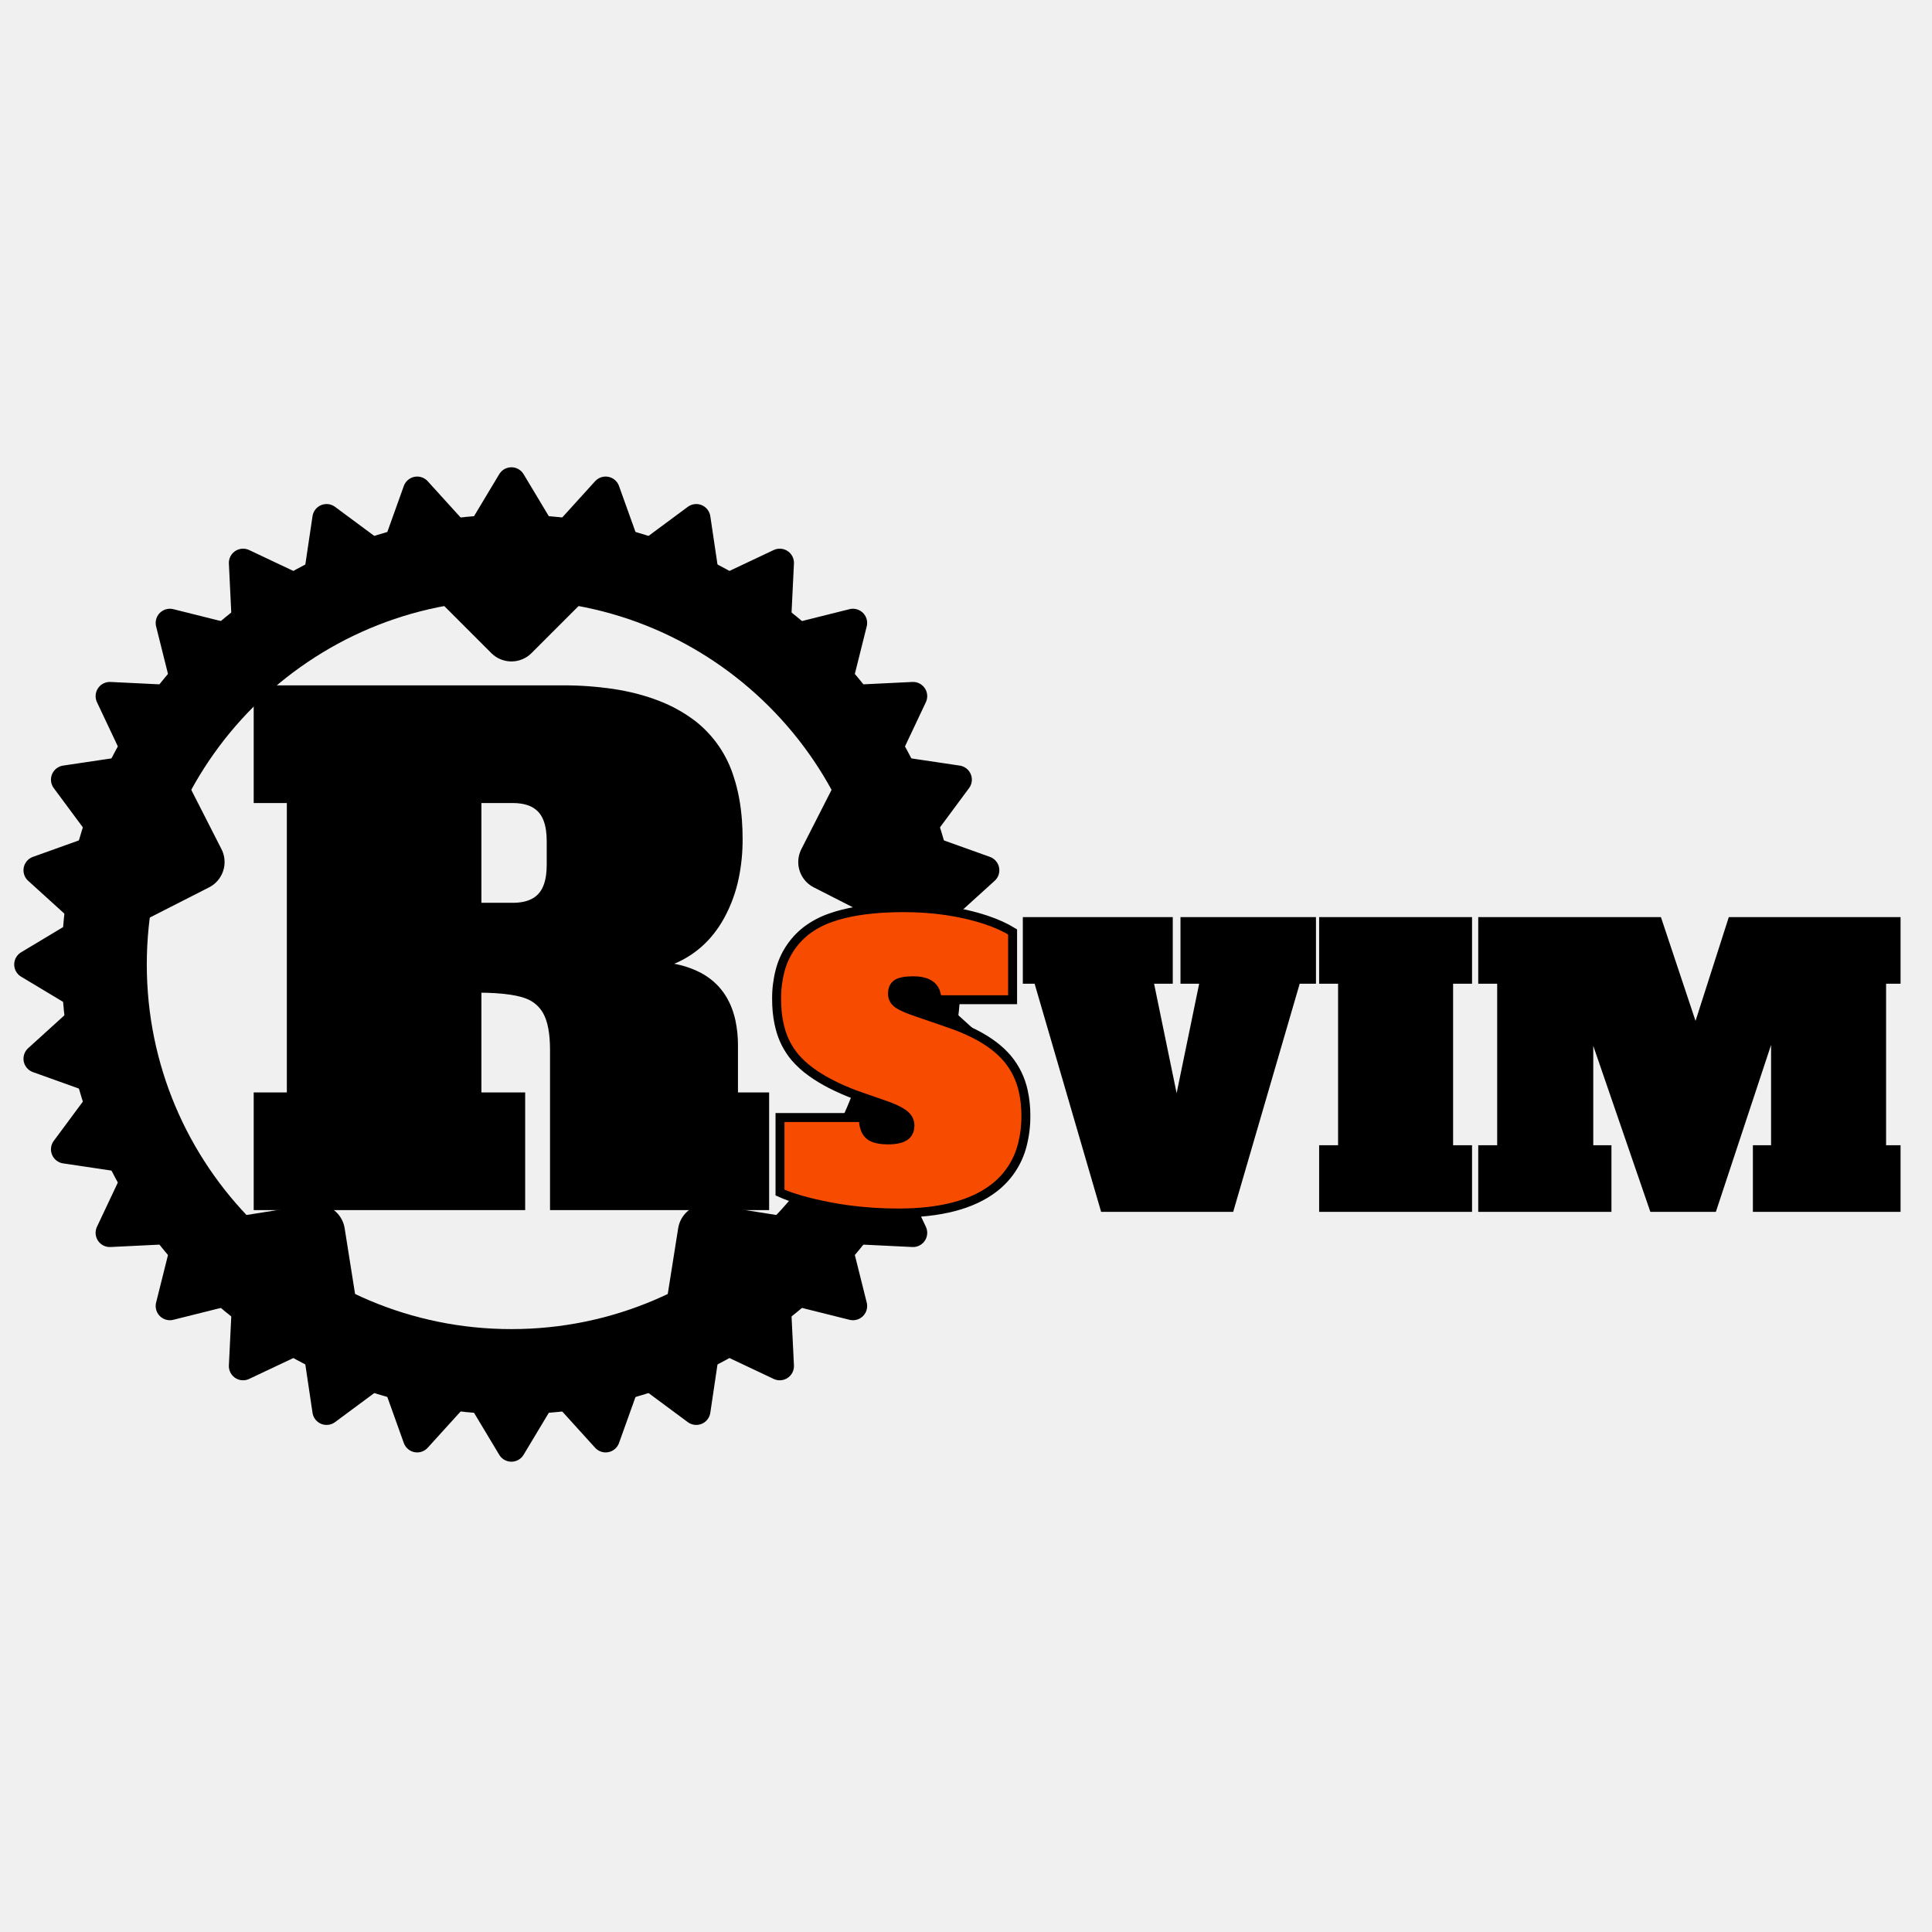
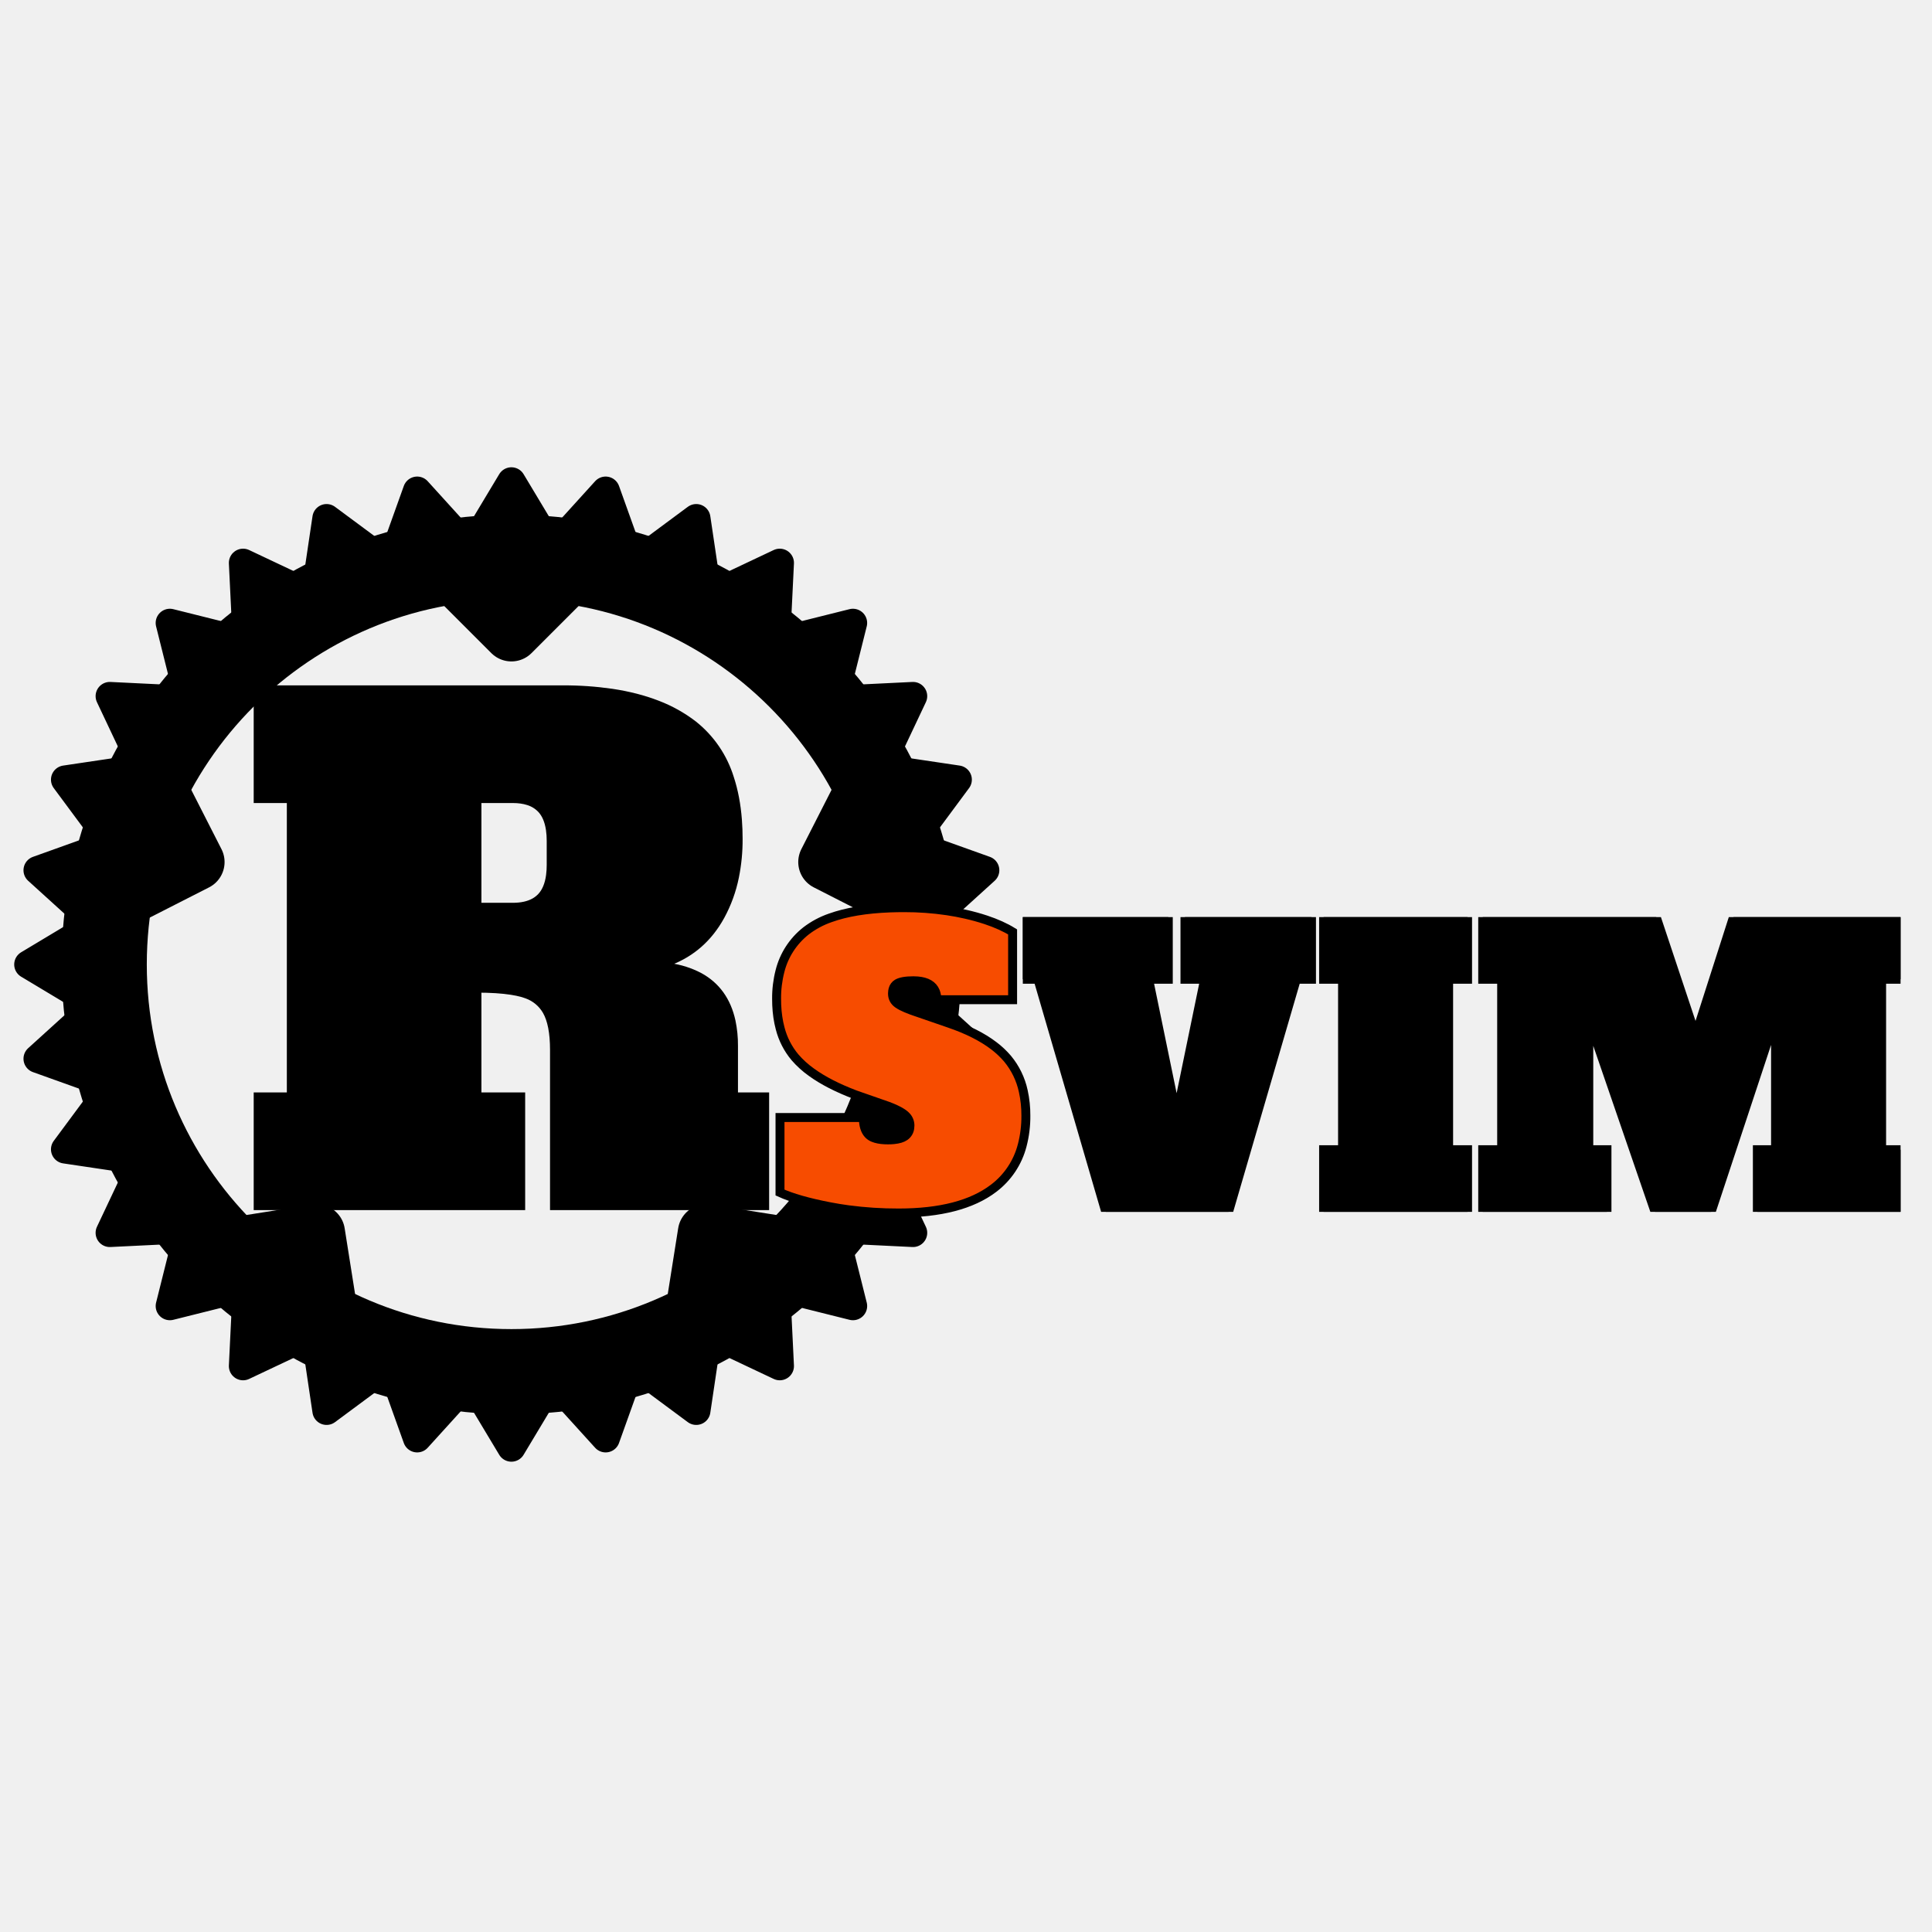
<svg xmlns="http://www.w3.org/2000/svg" width="204" height="204" viewBox="0 0 204 204" fill="none">
  <path d="M54 144.84C77.748 144.84 97 125.588 97 101.84C97 78.092 77.748 58.84 54 58.84C30.252 58.84 11 78.092 11 101.84C11 125.588 30.252 144.84 54 144.84Z" stroke="black" stroke-width="9" />
  <path d="M100 104.84L105 101.84L100 98.84V104.84Z" fill="black" stroke="black" stroke-width="3" stroke-linejoin="round" />
-   <path d="M98.53 113.757L104.02 111.79L99.701 107.872L98.53 113.757Z" fill="black" stroke="black" stroke-width="3" stroke-linejoin="round" />
-   <path d="M95.351 122.215L101.118 121.357L97.647 116.672L95.351 122.215Z" fill="black" stroke="black" stroke-width="3" stroke-linejoin="round" />
-   <path d="M90.581 129.891L96.405 130.174L93.915 124.902L90.581 129.891Z" fill="black" stroke="black" stroke-width="3" stroke-linejoin="round" />
-   <path d="M84.406 136.488L90.063 137.902L88.649 132.246L84.406 136.488Z" fill="black" stroke="black" stroke-width="3" stroke-linejoin="round" />
-   <path d="M77.061 141.754L82.334 144.245L82.05 138.421L77.061 141.754Z" fill="black" stroke="black" stroke-width="3" stroke-linejoin="round" />
+   <path d="M98.531 113.756L104.02 111.79L99.701 107.872L98.531 113.756Z" fill="black" stroke="black" stroke-width="3" stroke-linejoin="round" />
+   <path d="M95.35 122.215L101.118 121.357L97.647 116.672L95.35 122.215Z" fill="black" stroke="black" stroke-width="3" stroke-linejoin="round" />
+   <path d="M90.581 129.891L96.405 130.174L93.914 124.902L90.581 129.891Z" fill="black" stroke="black" stroke-width="3" stroke-linejoin="round" />
+   <path d="M84.406 136.488L90.063 137.902L88.648 132.246L84.406 136.488Z" fill="black" stroke="black" stroke-width="3" stroke-linejoin="round" />
+   <path d="M77.062 141.754L82.334 144.245L82.051 138.421L77.062 141.754Z" fill="black" stroke="black" stroke-width="3" stroke-linejoin="round" />
  <path d="M68.832 145.486L73.517 148.958L74.375 143.19L68.832 145.486Z" fill="black" stroke="black" stroke-width="3" stroke-linejoin="round" />
-   <path d="M60.032 147.541L63.95 151.86L65.917 146.371L60.032 147.541Z" fill="black" stroke="black" stroke-width="3" stroke-linejoin="round" />
+   <path d="M60.032 147.541L63.95 151.86L65.916 146.371L60.032 147.541Z" fill="black" stroke="black" stroke-width="3" stroke-linejoin="round" />
  <path d="M51 147.84L54 152.84L57 147.84H51Z" fill="black" stroke="black" stroke-width="3" stroke-linejoin="round" />
-   <path d="M42.084 146.371L44.051 151.86L47.969 147.541L42.084 146.371Z" fill="black" stroke="black" stroke-width="3" stroke-linejoin="round" />
-   <path d="M33.625 143.19L34.483 148.958L39.168 145.487L33.625 143.19Z" fill="black" stroke="black" stroke-width="3" stroke-linejoin="round" />
-   <path d="M25.95 138.421L25.666 144.245L30.938 141.754L25.95 138.421Z" fill="black" stroke="black" stroke-width="3" stroke-linejoin="round" />
-   <path d="M19.352 132.246L17.938 137.902L23.594 136.488L19.352 132.246Z" fill="black" stroke="black" stroke-width="3" stroke-linejoin="round" />
+   <path d="M42.084 146.371L44.05 151.86L47.968 147.541L42.084 146.371Z" fill="black" stroke="black" stroke-width="3" stroke-linejoin="round" />
+   <path d="M33.625 143.19L34.483 148.958L39.168 145.486L33.625 143.19Z" fill="black" stroke="black" stroke-width="3" stroke-linejoin="round" />
+   <path d="M25.95 138.421L25.666 144.245L30.939 141.754L25.95 138.421Z" fill="black" stroke="black" stroke-width="3" stroke-linejoin="round" />
+   <path d="M19.352 132.246L17.938 137.902L23.595 136.488L19.352 132.246Z" fill="black" stroke="black" stroke-width="3" stroke-linejoin="round" />
  <path d="M14.085 124.902L11.595 130.174L17.419 129.891L14.085 124.902Z" fill="black" stroke="black" stroke-width="3" stroke-linejoin="round" />
  <path d="M10.353 116.672L6.882 121.357L12.649 122.215L10.353 116.672Z" fill="black" stroke="black" stroke-width="3" stroke-linejoin="round" />
-   <path d="M8.299 107.872L3.98 111.79L9.47 113.757L8.299 107.872Z" fill="black" stroke="black" stroke-width="3" stroke-linejoin="round" />
-   <path d="M8 98.84L3 101.84L8 104.84V98.84Z" fill="black" stroke="black" stroke-width="3" stroke-linejoin="round" />
-   <path d="M9.47 89.924L3.98 91.891L8.299 95.808L9.47 89.924Z" fill="black" stroke="black" stroke-width="3" stroke-linejoin="round" />
-   <path d="M12.649 81.465L6.882 82.323L10.353 87.008L12.649 81.465Z" fill="black" stroke="black" stroke-width="3" stroke-linejoin="round" />
-   <path d="M17.42 73.789L11.596 73.506L14.086 78.778L17.42 73.789Z" fill="black" stroke="black" stroke-width="3" stroke-linejoin="round" />
-   <path d="M23.594 67.192L17.938 65.778L19.352 71.434L23.594 67.192Z" fill="black" stroke="black" stroke-width="3" stroke-linejoin="round" />
+   <path d="M8.299 107.872L3.98 111.79L9.469 113.756L8.299 107.872Z" fill="black" stroke="black" stroke-width="3" stroke-linejoin="round" />
+   <path d="M8 98.84L3 101.84L8 104.84L8 98.84Z" fill="black" stroke="black" stroke-width="3" stroke-linejoin="round" />
+   <path d="M9.469 89.924L3.98 91.89L8.299 95.808L9.469 89.924Z" fill="black" stroke="black" stroke-width="3" stroke-linejoin="round" />
+   <path d="M12.65 81.465L6.882 82.323L10.354 87.008L12.65 81.465Z" fill="black" stroke="black" stroke-width="3" stroke-linejoin="round" />
+   <path d="M17.419 73.789L11.595 73.506L14.086 78.778L17.419 73.789Z" fill="black" stroke="black" stroke-width="3" stroke-linejoin="round" />
+   <path d="M23.594 67.192L17.937 65.778L19.352 71.434L23.594 67.192Z" fill="black" stroke="black" stroke-width="3" stroke-linejoin="round" />
  <path d="M30.938 61.926L25.666 59.435L25.949 65.259L30.938 61.926Z" fill="black" stroke="black" stroke-width="3" stroke-linejoin="round" />
-   <path d="M39.168 58.193L34.483 54.722L33.625 60.489L39.168 58.193Z" fill="black" stroke="black" stroke-width="3" stroke-linejoin="round" />
-   <path d="M47.969 56.139L44.051 51.82L42.084 57.309L47.969 56.139Z" fill="black" stroke="black" stroke-width="3" stroke-linejoin="round" />
+   <path d="M39.168 58.194L34.483 54.722L33.625 60.49L39.168 58.194Z" fill="black" stroke="black" stroke-width="3" stroke-linejoin="round" />
+   <path d="M47.968 56.139L44.05 51.82L42.084 57.309L47.968 56.139Z" fill="black" stroke="black" stroke-width="3" stroke-linejoin="round" />
  <path d="M57 55.84L54 50.84L51 55.84H57Z" fill="black" stroke="black" stroke-width="3" stroke-linejoin="round" />
-   <path d="M65.916 57.309L63.949 51.82L60.031 56.138L65.916 57.309Z" fill="black" stroke="black" stroke-width="3" stroke-linejoin="round" />
-   <path d="M74.375 60.489L73.517 54.722L68.832 58.193L74.375 60.489Z" fill="black" stroke="black" stroke-width="3" stroke-linejoin="round" />
+   <path d="M65.916 57.309L63.95 51.82L60.032 56.139L65.916 57.309Z" fill="black" stroke="black" stroke-width="3" stroke-linejoin="round" />
+   <path d="M74.375 60.49L73.517 54.722L68.832 58.194L74.375 60.49Z" fill="black" stroke="black" stroke-width="3" stroke-linejoin="round" />
  <path d="M82.05 65.259L82.334 59.435L77.061 61.926L82.05 65.259Z" fill="black" stroke="black" stroke-width="3" stroke-linejoin="round" />
  <path d="M88.648 71.434L90.062 65.778L84.405 67.192L88.648 71.434Z" fill="black" stroke="black" stroke-width="3" stroke-linejoin="round" />
  <path d="M93.915 78.778L96.405 73.506L90.581 73.789L93.915 78.778Z" fill="black" stroke="black" stroke-width="3" stroke-linejoin="round" />
  <path d="M97.647 87.008L101.118 82.323L95.351 81.465L97.647 87.008Z" fill="black" stroke="black" stroke-width="3" stroke-linejoin="round" />
-   <path d="M99.702 95.808L104.02 91.891L98.531 89.924L99.702 95.808Z" fill="black" stroke="black" stroke-width="3" stroke-linejoin="round" />
+   <path d="M99.701 95.808L104.02 91.89L98.531 89.924L99.701 95.808Z" fill="black" stroke="black" stroke-width="3" stroke-linejoin="round" />
  <path d="M47 59.84L54 66.84L61 59.84H47Z" fill="black" stroke="black" stroke-width="6" stroke-linejoin="round" />
  <path d="M91.781 82.204L87.287 91.024L96.108 95.519L91.781 82.204Z" fill="black" stroke="black" stroke-width="6" stroke-linejoin="round" />
-   <path d="M84.35 131.704L74.572 130.156L73.023 139.933L84.35 131.704Z" fill="black" stroke="black" stroke-width="6" stroke-linejoin="round" />
+   <path d="M84.35 131.704L74.573 130.156L73.024 139.933L84.35 131.704Z" fill="black" stroke="black" stroke-width="6" stroke-linejoin="round" />
  <path d="M34.977 139.933L33.428 130.156L23.65 131.704L34.977 139.933Z" fill="black" stroke="black" stroke-width="6" stroke-linejoin="round" />
  <path d="M11.893 95.519L20.713 91.024L16.219 82.204L11.893 95.519Z" fill="black" stroke="black" stroke-width="6" stroke-linejoin="round" />
-   <path fill-rule="evenodd" clip-rule="evenodd" d="M27.26 127.3V115.82H30.76V84.32H27.26V72.84H59.39C61.129 72.831 62.866 72.951 64.587 73.198C66.357 73.463 67.958 73.875 69.391 74.434C70.75 74.952 72.026 75.665 73.18 76.55C75.003 77.997 76.345 79.962 77.029 82.186C77.463 83.502 77.742 84.968 77.866 86.584C77.916 87.252 77.941 87.921 77.94 88.59C77.947 89.931 77.817 91.268 77.552 92.582C77.261 94.026 76.754 95.417 76.05 96.71C74.79 98.997 72.993 100.584 70.66 101.47L70.73 102.17C71.804 102.32 72.844 102.652 73.807 103.152C75.59 104.117 76.719 105.682 77.193 107.846C77.371 108.696 77.457 109.562 77.45 110.43V115.82H80.74V127.3H58.55V110.85C58.55 109.03 58.281 107.654 57.745 106.72C57.279 105.911 56.542 105.294 55.664 104.977C55.52 104.922 55.373 104.873 55.225 104.83C54.826 104.72 54.422 104.634 54.013 104.572C53.021 104.418 51.804 104.34 50.36 104.34V115.82H54.98V127.3H27.26ZM50.36 95.8H54.14C55.086 95.8 55.866 95.624 56.481 95.271C56.742 95.122 56.979 94.935 57.185 94.715C57.684 94.182 57.999 93.426 58.13 92.447C58.178 92.074 58.201 91.697 58.2 91.32V88.8C58.202 88.388 58.174 87.976 58.115 87.567C57.976 86.641 57.666 85.92 57.185 85.405C56.8 85.002 56.318 84.706 55.784 84.547C55.306 84.396 54.758 84.32 54.14 84.32H50.36V95.8Z" fill="black" stroke="black" stroke-width="0.945" stroke-linecap="round" />
-   <path fill-rule="evenodd" clip-rule="evenodd" d="M82.361 125.92V118H91.16C91.16 118.827 91.347 119.427 91.721 119.8C91.862 119.938 92.03 120.046 92.213 120.119C92.528 120.25 92.93 120.328 93.419 120.352C93.533 120.358 93.647 120.36 93.76 120.36C93.964 120.361 94.167 120.352 94.37 120.333C94.885 120.284 95.276 120.166 95.54 119.98C95.685 119.879 95.807 119.749 95.897 119.597C95.987 119.446 96.043 119.276 96.062 119.101C96.075 119.015 96.081 118.927 96.081 118.84C96.081 118.649 96.043 118.459 95.967 118.283C95.892 118.107 95.781 117.948 95.641 117.817C95.615 117.791 95.588 117.765 95.561 117.74C95.45 117.644 95.332 117.557 95.207 117.48C94.856 117.257 94.374 117.03 93.76 116.8L90.32 115.6C88.441 114.889 86.898 114.098 85.691 113.226C85.046 112.769 84.458 112.237 83.941 111.64C83.193 110.747 82.657 109.698 82.371 108.569C82.17 107.815 82.051 106.994 82.013 106.106C82.005 105.898 82 105.689 82.001 105.48C81.991 104.486 82.112 103.496 82.359 102.533C82.78 100.858 83.744 99.37 85.1 98.3C85.881 97.7 86.754 97.232 87.686 96.912C89.355 96.311 91.451 95.963 93.972 95.867C94.462 95.849 94.951 95.84 95.441 95.84C96.975 95.836 98.508 95.947 100.027 96.171C100.682 96.27 101.334 96.393 101.981 96.54C102.695 96.701 103.402 96.897 104.099 97.126C105.194 97.491 106.135 97.916 106.921 98.4V105.56H98.921C98.927 105.261 98.874 104.964 98.766 104.685C98.493 104.027 97.864 103.658 96.876 103.577C96.731 103.566 96.586 103.56 96.441 103.56C96.255 103.56 96.069 103.566 95.883 103.579C95.518 103.606 95.219 103.661 94.987 103.745C94.902 103.775 94.819 103.814 94.74 103.86C94.631 103.926 94.535 104.013 94.459 104.116C94.382 104.219 94.327 104.337 94.296 104.461C94.264 104.579 94.246 104.71 94.242 104.853C94.241 104.875 94.24 104.898 94.24 104.92C94.24 105.373 94.434 105.733 94.82 106C94.944 106.084 95.072 106.16 95.204 106.228C95.494 106.379 95.858 106.534 96.296 106.693C96.437 106.744 96.579 106.793 96.721 106.84L100.201 108.04C102.137 108.698 103.713 109.49 104.93 110.417C105.462 110.817 105.948 111.274 106.381 111.78C107.205 112.772 107.777 113.949 108.048 115.21C108.235 116.061 108.327 116.929 108.321 117.8C108.331 118.857 108.201 119.91 107.935 120.933C107.469 122.749 106.399 124.353 104.901 125.48C102.621 127.213 99.281 128.08 94.88 128.08C93.107 128.084 91.335 127.971 89.576 127.739C88.922 127.651 88.269 127.545 87.621 127.42C85.341 126.98 83.587 126.48 82.361 125.92Z" fill="#F74C00" stroke="black" stroke-width="0.945" stroke-linecap="round" />
-   <mask id="mask0_8_474" style="mask-type:luminance" maskUnits="userSpaceOnUse" x="108" y="96" width="93" height="32">
-     <path d="M200.68 96.84H108V127.96H200.68V96.84Z" fill="white" />
-   </mask>
-   <g mask="url(#mask0_8_474)">
+   <path fill-rule="evenodd" clip-rule="evenodd" d="M27.26 127.3V115.82H30.76V84.32H27.26V72.841H59.39C61.129 72.831 62.866 72.951 64.587 73.198C66.357 73.463 67.958 73.875 69.391 74.434C70.75 74.952 72.026 75.665 73.18 76.55C75.003 77.997 76.345 79.962 77.029 82.186C77.463 83.502 77.742 84.968 77.866 86.585C77.916 87.252 77.941 87.921 77.94 88.591C77.947 89.931 77.817 91.269 77.552 92.582C77.261 94.026 76.754 95.418 76.05 96.71C74.79 98.997 72.993 100.584 70.66 101.47L70.73 102.17C71.804 102.32 72.844 102.652 73.807 103.152C75.59 104.117 76.719 105.682 77.193 107.846C77.371 108.696 77.457 109.562 77.45 110.43V115.82H80.74V127.3H58.55V110.85C58.55 109.03 58.281 107.654 57.745 106.72C57.279 105.911 56.542 105.294 55.664 104.977C55.52 104.922 55.373 104.873 55.225 104.83C54.826 104.72 54.422 104.634 54.013 104.572C53.021 104.418 51.804 104.34 50.36 104.34V115.82H54.98V127.3H27.26ZM50.36 95.8H54.14C55.086 95.8 55.866 95.624 56.481 95.272C56.742 95.122 56.979 94.935 57.185 94.716C57.684 94.182 57.999 93.426 58.13 92.448C58.178 92.074 58.201 91.697 58.2 91.32V88.8C58.202 88.388 58.174 87.976 58.115 87.567C57.976 86.641 57.666 85.92 57.185 85.406C56.8 85.002 56.318 84.707 55.784 84.547C55.306 84.396 54.758 84.32 54.14 84.32H50.36V95.8Z" fill="black" stroke="black" stroke-width="0.945" stroke-linecap="round" />
+   <path fill-rule="evenodd" clip-rule="evenodd" d="M82.361 125.92V118H91.16C91.16 118.827 91.347 119.427 91.721 119.8C91.862 119.937 92.03 120.046 92.213 120.119C92.528 120.25 92.93 120.328 93.419 120.352C93.533 120.358 93.647 120.36 93.76 120.36C93.964 120.361 94.167 120.352 94.37 120.333C94.885 120.284 95.276 120.166 95.54 119.98C95.685 119.879 95.807 119.749 95.897 119.597C95.987 119.445 96.043 119.276 96.062 119.101C96.075 119.015 96.081 118.927 96.081 118.84C96.081 118.649 96.043 118.459 95.967 118.283C95.892 118.107 95.781 117.948 95.641 117.817C95.615 117.791 95.588 117.765 95.561 117.74C95.45 117.644 95.332 117.557 95.207 117.48C94.856 117.257 94.374 117.03 93.76 116.8L90.32 115.6C88.441 114.889 86.898 114.098 85.691 113.226C85.046 112.769 84.458 112.237 83.941 111.64C83.193 110.747 82.657 109.698 82.371 108.569C82.17 107.815 82.051 106.994 82.013 106.106C82.005 105.898 82 105.689 82.001 105.48C81.991 104.486 82.112 103.496 82.359 102.533C82.78 100.858 83.744 99.37 85.1 98.3C85.881 97.7 86.754 97.231 87.686 96.912C89.355 96.311 91.451 95.962 93.972 95.867C94.462 95.849 94.951 95.84 95.441 95.84C96.975 95.836 98.508 95.946 100.027 96.171C100.682 96.269 101.334 96.393 101.981 96.54C102.695 96.701 103.402 96.897 104.099 97.126C105.194 97.491 106.135 97.915 106.921 98.4V105.56H98.921C98.927 105.261 98.874 104.964 98.766 104.685C98.493 104.027 97.864 103.658 96.876 103.577C96.731 103.565 96.586 103.56 96.441 103.56C96.255 103.56 96.069 103.566 95.883 103.579C95.518 103.606 95.219 103.661 94.987 103.745C94.902 103.775 94.819 103.814 94.74 103.86C94.631 103.926 94.535 104.013 94.459 104.116C94.382 104.219 94.327 104.337 94.296 104.461C94.264 104.579 94.246 104.71 94.242 104.853C94.241 104.875 94.24 104.898 94.24 104.92C94.24 105.373 94.434 105.733 94.82 106C94.944 106.084 95.072 106.16 95.204 106.228C95.494 106.379 95.858 106.534 96.296 106.693C96.437 106.744 96.579 106.793 96.721 106.84L100.201 108.04C102.137 108.698 103.713 109.49 104.93 110.417C105.462 110.817 105.948 111.274 106.381 111.78C107.205 112.772 107.777 113.949 108.048 115.21C108.235 116.06 108.327 116.929 108.321 117.8C108.331 118.857 108.201 119.91 107.935 120.933C107.469 122.749 106.399 124.353 104.901 125.48C102.621 127.213 99.281 128.08 94.88 128.08C93.107 128.084 91.335 127.971 89.576 127.739C88.922 127.651 88.269 127.545 87.621 127.42C85.341 126.98 83.587 126.48 82.361 125.92Z" fill="#F74C00" stroke="black" stroke-width="0.945" stroke-linecap="round" />
+   <g clip-path="url(#clip0_15_2)">
    <path fill-rule="evenodd" clip-rule="evenodd" d="M200.68 96.84V103.4H198.68V121.4H200.68V127.96H185.56V121.4H187.48V107.4L180.68 127.96H174.76L167.76 107.6V121.4H169.68V127.96H156.56V121.4H158.56V103.4H156.56V96.84H174.88L179.04 109.32L183.04 96.84H200.68ZM125.12 103.4V96.84H138.48V103.4H136.88L129.72 127.96H116.76L109.6 103.4H108V96.84H123.36V103.4H121.28L124.04 116.8H124.44L127.2 103.4H125.12ZM154.96 127.96H139.76V121.4H141.76V103.4H139.76V96.84H154.96V103.4H152.96V121.4H154.96V127.96Z" fill="black" stroke="black" stroke-width="0.945" stroke-linecap="round" />
  </g>
+   <defs>
+     <clipPath id="clip0_15_2">
+       <rect width="92.68" height="31.12" fill="white" transform="translate(108 96.84)" />
+     </clipPath>
+   </defs>
</svg>
